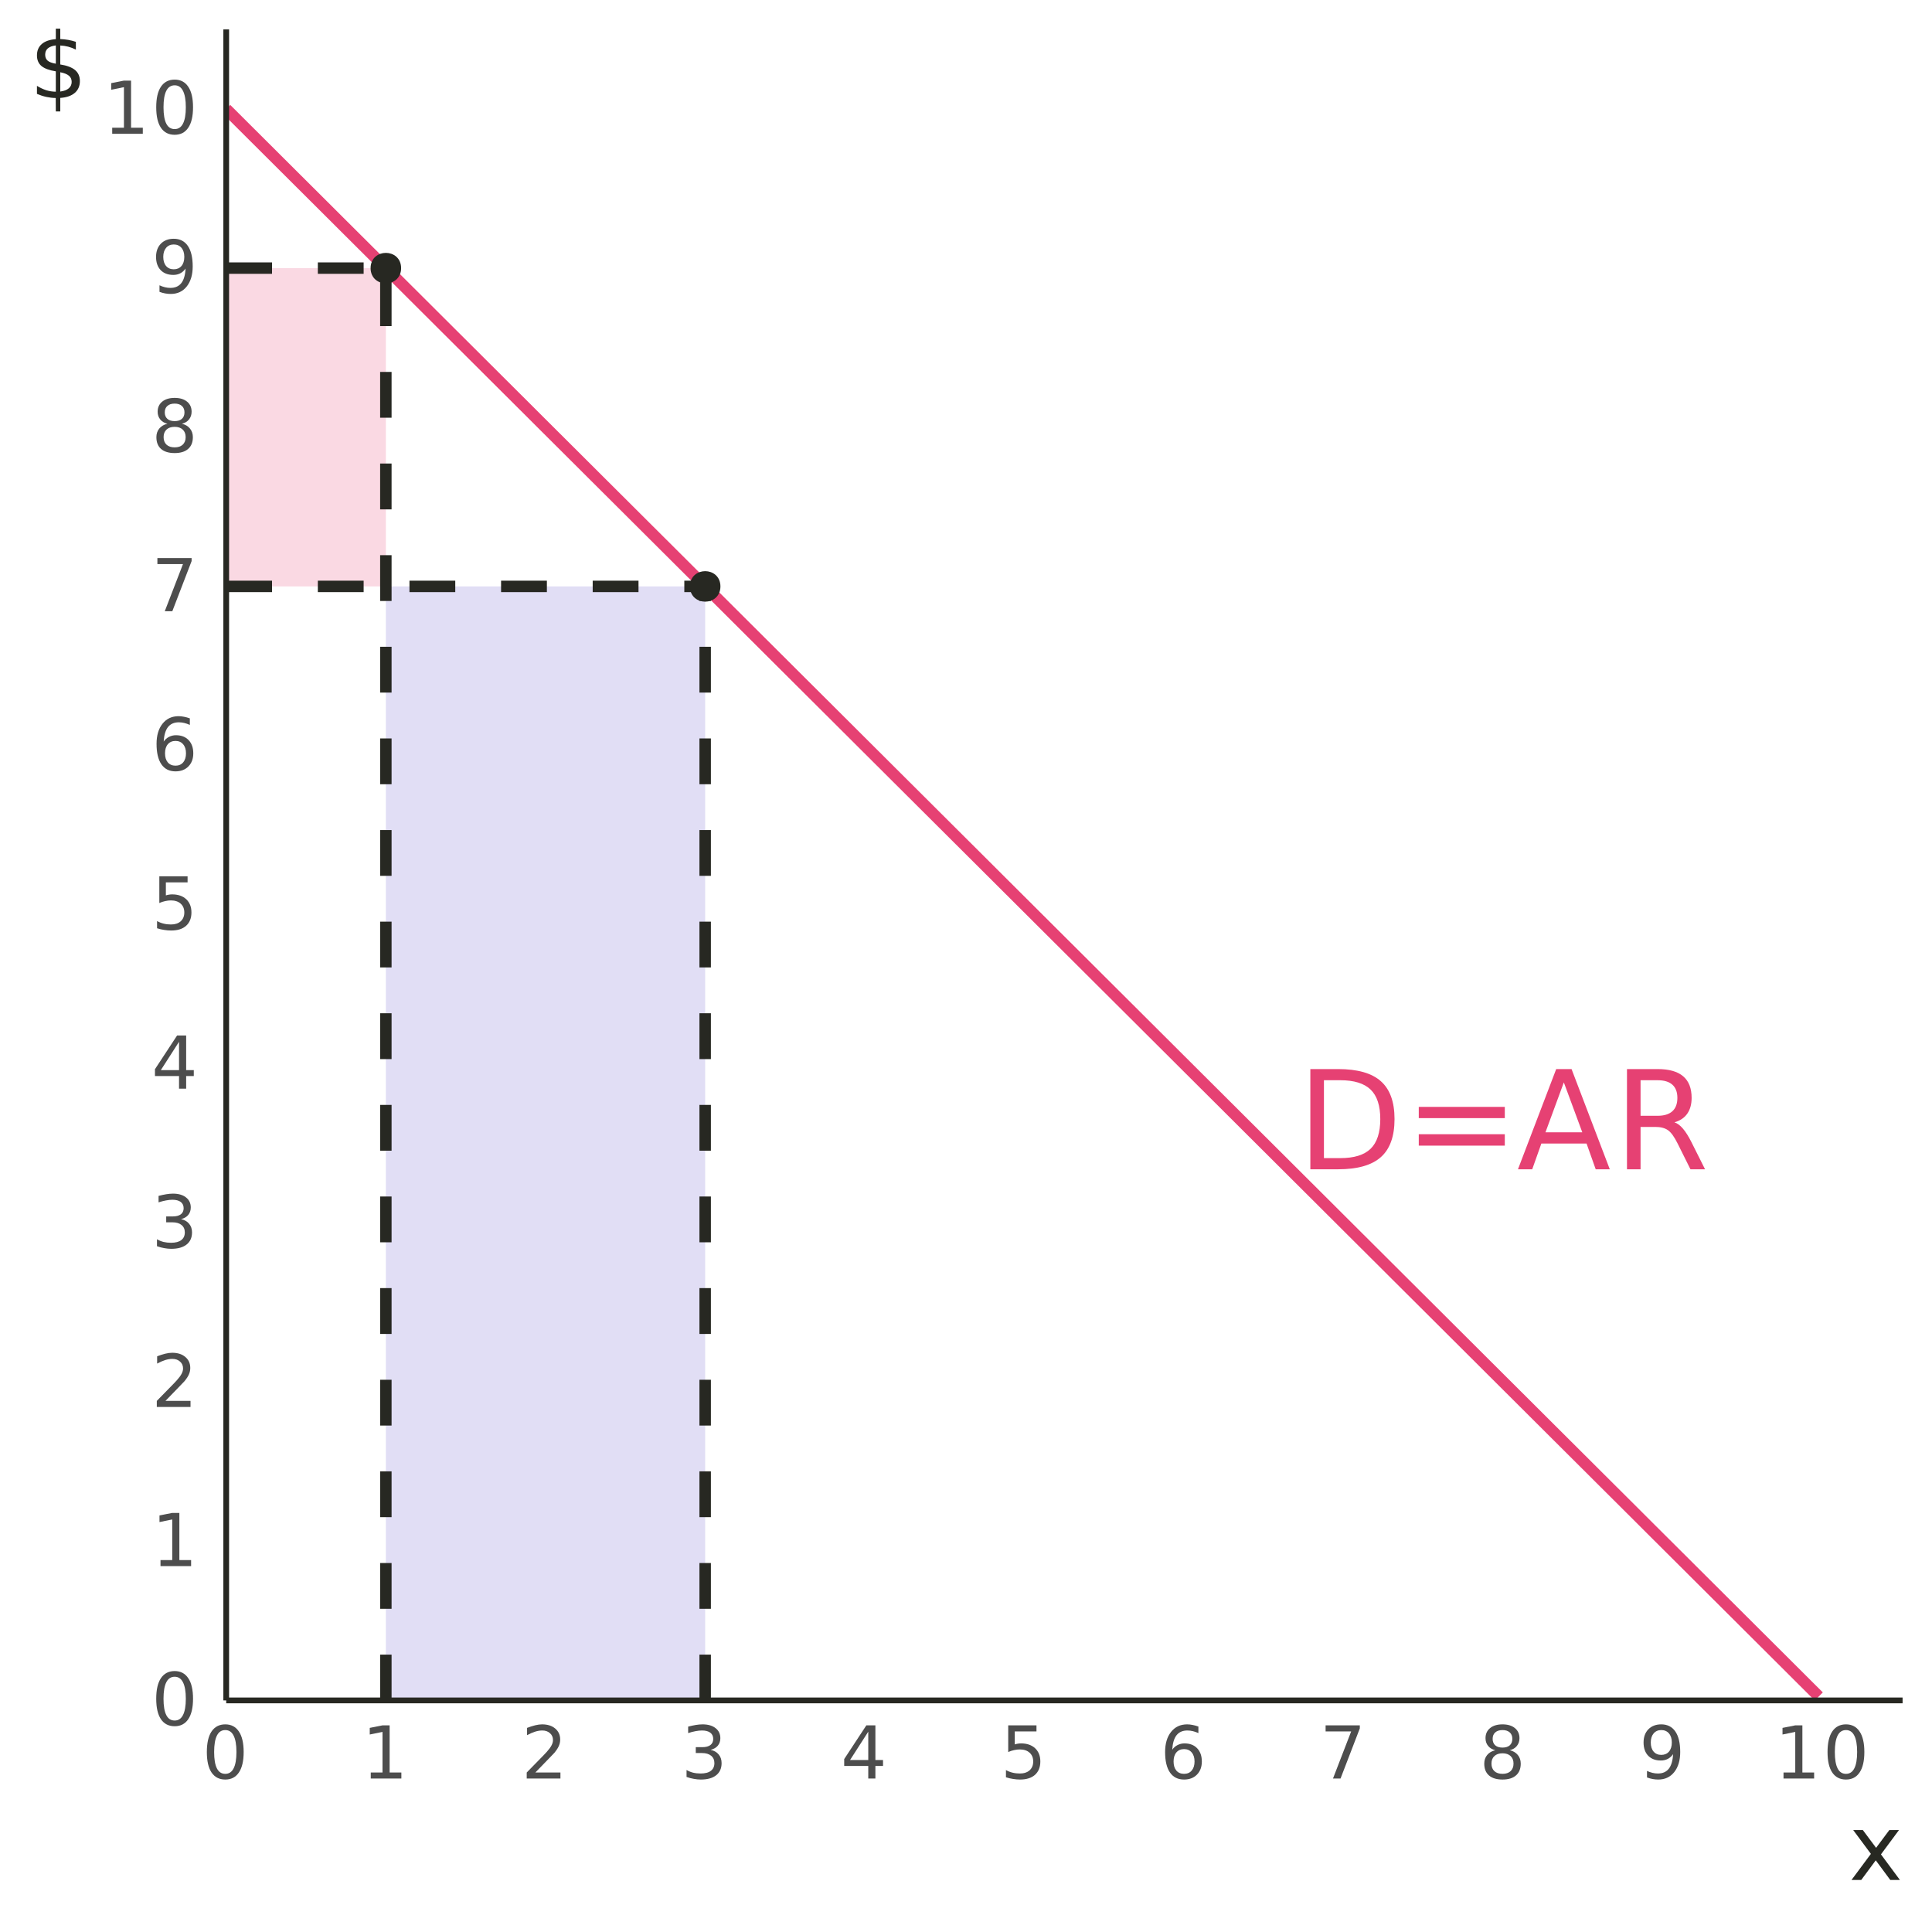
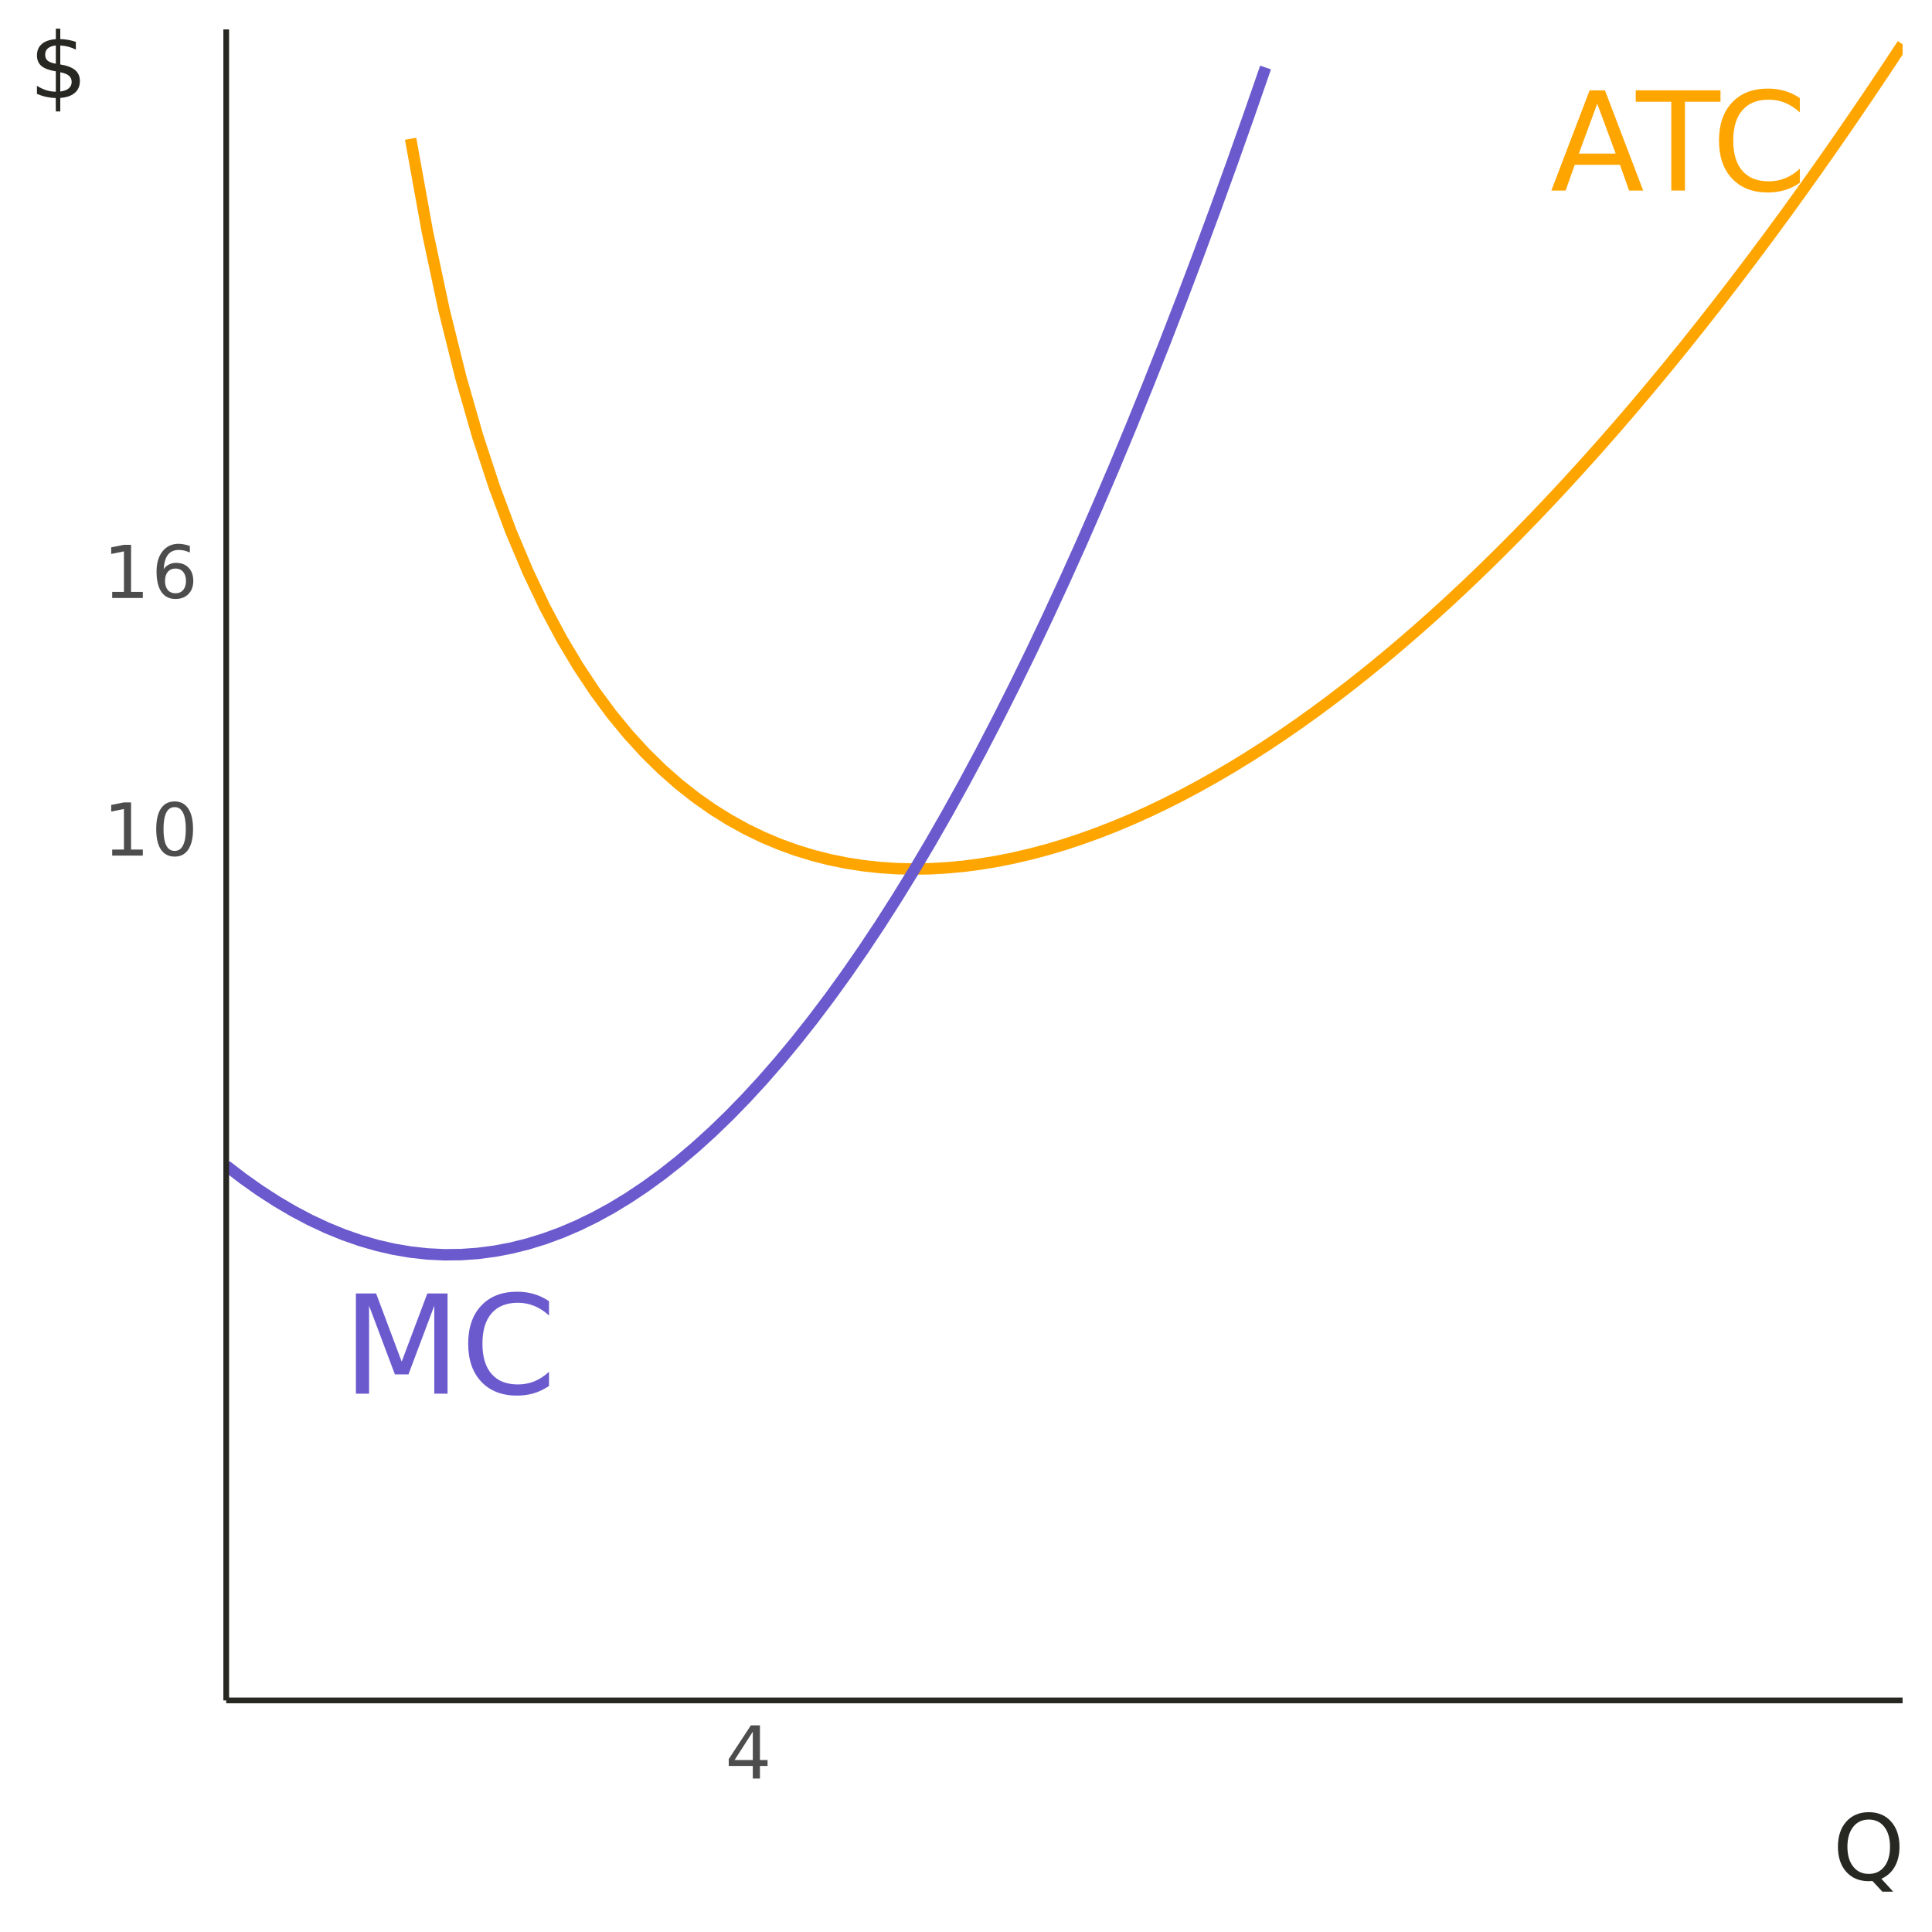
<svg xmlns="http://www.w3.org/2000/svg" xmlns:xlink="http://www.w3.org/1999/xlink" width="360" height="360" viewBox="0 0 360 360">
  <defs>
    <g>
      <g id="glyph-0-0">
        <path d="M 1.281 4.531 L 1.281 -18.062 L 14.078 -18.062 L 14.078 4.531 Z M 2.719 3.094 L 12.656 3.094 L 12.656 -16.625 L 2.719 -16.625 Z M 2.719 3.094 " />
      </g>
      <g id="glyph-0-1">
-         <path d="M 5.047 -16.594 L 5.047 -2.078 L 8.094 -2.078 C 10.664 -2.078 12.551 -2.66 13.75 -3.828 C 14.945 -4.992 15.547 -6.836 15.547 -9.359 C 15.547 -11.859 14.945 -13.688 13.75 -14.844 C 12.551 -16.008 10.664 -16.594 8.094 -16.594 Z M 2.516 -18.672 L 7.703 -18.672 C 11.316 -18.672 13.969 -17.914 15.656 -16.406 C 17.352 -14.906 18.203 -12.555 18.203 -9.359 C 18.203 -6.141 17.352 -3.773 15.656 -2.266 C 13.957 -0.754 11.305 0 7.703 0 L 2.516 0 Z M 2.516 -18.672 " />
+         <path d="M 8.75 -16.188 L 5.328 -6.891 L 12.188 -6.891 Z M 7.328 -18.672 L 10.188 -18.672 L 17.312 0 L 14.688 0 L 12.984 -4.797 L 4.562 -4.797 L 2.859 0 L 0.203 0 Z M 7.328 -18.672 " />
      </g>
      <g id="glyph-0-2">
-         <path d="M 2.719 -11.625 L 18.75 -11.625 L 18.75 -9.531 L 2.719 -9.531 Z M 2.719 -6.531 L 18.75 -6.531 L 18.75 -4.406 L 2.719 -4.406 Z M 2.719 -6.531 " />
+         <path d="M -0.078 -18.672 L 15.719 -18.672 L 15.719 -16.547 L 9.094 -16.547 L 9.094 0 L 6.547 0 L 6.547 -16.547 L -0.078 -16.547 Z M -0.078 -18.672 " />
      </g>
      <g id="glyph-0-3">
-         <path d="M 8.75 -16.188 L 5.328 -6.891 L 12.188 -6.891 Z M 7.328 -18.672 L 10.188 -18.672 L 17.312 0 L 14.688 0 L 12.984 -4.797 L 4.562 -4.797 L 2.859 0 L 0.203 0 Z M 7.328 -18.672 " />
+         <path d="M 16.5 -17.234 L 16.5 -14.562 C 15.645 -15.352 14.734 -15.945 13.766 -16.344 C 12.805 -16.738 11.785 -16.938 10.703 -16.938 C 8.566 -16.938 6.93 -16.281 5.797 -14.969 C 4.66 -13.664 4.094 -11.781 4.094 -9.312 C 4.094 -6.852 4.66 -4.973 5.797 -3.672 C 6.93 -2.367 8.566 -1.719 10.703 -1.719 C 11.785 -1.719 12.805 -1.91 13.766 -2.297 C 14.734 -2.691 15.645 -3.285 16.5 -4.078 L 16.5 -1.438 C 15.613 -0.832 14.676 -0.379 13.688 -0.078 C 12.695 0.211 11.648 0.359 10.547 0.359 C 7.723 0.359 5.5 -0.504 3.875 -2.234 C 2.25 -3.961 1.438 -6.32 1.438 -9.312 C 1.438 -12.312 2.25 -14.676 3.875 -16.406 C 5.5 -18.133 7.723 -19 10.547 -19 C 11.672 -19 12.723 -18.852 13.703 -18.562 C 14.691 -18.27 15.625 -17.828 16.5 -17.234 Z M 16.5 -17.234 " />
      </g>
      <g id="glyph-0-4">
-         <path d="M 11.359 -8.75 C 11.898 -8.57 12.426 -8.18 12.938 -7.578 C 13.457 -6.973 13.977 -6.148 14.5 -5.109 L 17.062 0 L 14.344 0 L 11.953 -4.797 C 11.336 -6.047 10.738 -6.875 10.156 -7.281 C 9.582 -7.688 8.797 -7.891 7.797 -7.891 L 5.047 -7.891 L 5.047 0 L 2.516 0 L 2.516 -18.672 L 8.219 -18.672 C 10.352 -18.672 11.941 -18.223 12.984 -17.328 C 14.035 -16.441 14.562 -15.098 14.562 -13.297 C 14.562 -12.117 14.289 -11.141 13.75 -10.359 C 13.207 -9.586 12.41 -9.051 11.359 -8.75 Z M 5.047 -16.594 L 5.047 -9.969 L 8.219 -9.969 C 9.438 -9.969 10.352 -10.25 10.969 -10.812 C 11.594 -11.375 11.906 -12.203 11.906 -13.297 C 11.906 -14.391 11.594 -15.211 10.969 -15.766 C 10.352 -16.316 9.438 -16.594 8.219 -16.594 Z M 5.047 -16.594 " />
+         <path d="M 2.516 -18.672 L 6.281 -18.672 L 11.047 -5.969 L 15.828 -18.672 L 19.594 -18.672 L 19.594 0 L 17.125 0 L 17.125 -16.391 L 12.312 -3.594 L 9.781 -3.594 L 4.969 -16.391 L 4.969 0 L 2.516 0 Z M 2.516 -18.672 " />
      </g>
      <g id="glyph-1-0">
        <path d="M 0.672 2.406 L 0.672 -9.578 L 7.469 -9.578 L 7.469 2.406 Z M 1.438 1.641 L 6.719 1.641 L 6.719 -8.828 L 1.438 -8.828 Z M 1.438 1.641 " />
      </g>
      <g id="glyph-1-1">
+         <path d="M 1.688 -1.125 L 3.875 -1.125 L 3.875 -8.688 L 1.5 -8.203 L 1.5 -9.438 L 3.859 -9.906 L 5.203 -9.906 L 5.203 -1.125 L 7.391 -1.125 L 7.391 0 L 1.688 0 Z M 1.688 -1.125 " />
+       </g>
+       <g id="glyph-1-2">
        <path d="M 4.328 -9.031 C 3.629 -9.031 3.109 -8.688 2.766 -8 C 2.422 -7.32 2.25 -6.301 2.25 -4.938 C 2.25 -3.582 2.422 -2.566 2.766 -1.891 C 3.109 -1.211 3.629 -0.875 4.328 -0.875 C 5.016 -0.875 5.531 -1.211 5.875 -1.891 C 6.227 -2.566 6.406 -3.582 6.406 -4.938 C 6.406 -6.301 6.227 -7.32 5.875 -8 C 5.531 -8.688 5.016 -9.031 4.328 -9.031 Z M 4.328 -10.094 C 5.43 -10.094 6.273 -9.648 6.859 -8.766 C 7.453 -7.891 7.75 -6.613 7.75 -4.938 C 7.75 -3.27 7.453 -2 6.859 -1.125 C 6.273 -0.25 5.43 0.188 4.328 0.188 C 3.211 0.188 2.359 -0.25 1.766 -1.125 C 1.18 -2 0.891 -3.27 0.891 -4.938 C 0.891 -6.613 1.18 -7.891 1.766 -8.766 C 2.359 -9.648 3.211 -10.094 4.328 -10.094 Z M 4.328 -10.094 " />
      </g>
-       <g id="glyph-1-2">
-         <path d="M 1.688 -1.125 L 3.875 -1.125 L 3.875 -8.688 L 1.5 -8.203 L 1.5 -9.438 L 3.859 -9.906 L 5.203 -9.906 L 5.203 -1.125 L 7.391 -1.125 L 7.391 0 L 1.688 0 Z M 1.688 -1.125 " />
-       </g>
      <g id="glyph-1-3">
-         <path d="M 2.609 -1.125 L 7.281 -1.125 L 7.281 0 L 1 0 L 1 -1.125 C 1.508 -1.656 2.203 -2.363 3.078 -3.25 C 3.953 -4.133 4.504 -4.707 4.734 -4.969 C 5.16 -5.445 5.457 -5.852 5.625 -6.188 C 5.801 -6.52 5.891 -6.848 5.891 -7.172 C 5.891 -7.703 5.703 -8.129 5.328 -8.453 C 4.961 -8.785 4.484 -8.953 3.891 -8.953 C 3.473 -8.953 3.031 -8.879 2.562 -8.734 C 2.094 -8.586 1.594 -8.367 1.062 -8.078 L 1.062 -9.438 C 1.602 -9.645 2.109 -9.805 2.578 -9.922 C 3.047 -10.035 3.473 -10.094 3.859 -10.094 C 4.891 -10.094 5.707 -9.832 6.312 -9.312 C 6.926 -8.801 7.234 -8.117 7.234 -7.266 C 7.234 -6.859 7.156 -6.473 7 -6.109 C 6.852 -5.742 6.578 -5.312 6.172 -4.812 C 6.055 -4.688 5.703 -4.316 5.109 -3.703 C 4.523 -3.086 3.691 -2.227 2.609 -1.125 Z M 2.609 -1.125 " />
+         <path d="M 4.484 -5.484 C 3.879 -5.484 3.398 -5.273 3.047 -4.859 C 2.703 -4.453 2.531 -3.891 2.531 -3.172 C 2.531 -2.461 2.703 -1.898 3.047 -1.484 C 3.398 -1.078 3.879 -0.875 4.484 -0.875 C 5.086 -0.875 5.562 -1.078 5.906 -1.484 C 6.258 -1.898 6.438 -2.461 6.438 -3.172 C 6.438 -3.891 6.258 -4.453 5.906 -4.859 C 5.562 -5.273 5.086 -5.484 4.484 -5.484 Z M 7.156 -9.688 L 7.156 -8.469 C 6.812 -8.625 6.469 -8.742 6.125 -8.828 C 5.781 -8.91 5.441 -8.953 5.109 -8.953 C 4.223 -8.953 3.547 -8.656 3.078 -8.062 C 2.617 -7.469 2.352 -6.566 2.281 -5.359 C 2.539 -5.742 2.867 -6.035 3.266 -6.234 C 3.66 -6.441 4.094 -6.547 4.562 -6.547 C 5.562 -6.547 6.348 -6.242 6.922 -5.641 C 7.504 -5.035 7.797 -4.211 7.797 -3.172 C 7.797 -2.16 7.492 -1.348 6.891 -0.734 C 6.285 -0.117 5.484 0.188 4.484 0.188 C 3.336 0.188 2.461 -0.25 1.859 -1.125 C 1.254 -2 0.953 -3.27 0.953 -4.938 C 0.953 -6.508 1.32 -7.758 2.062 -8.688 C 2.801 -9.625 3.801 -10.094 5.062 -10.094 C 5.395 -10.094 5.734 -10.055 6.078 -9.984 C 6.422 -9.922 6.781 -9.82 7.156 -9.688 Z M 7.156 -9.688 " />
      </g>
      <g id="glyph-1-4">
-         <path d="M 5.516 -5.344 C 6.16 -5.207 6.66 -4.922 7.016 -4.484 C 7.379 -4.055 7.562 -3.52 7.562 -2.875 C 7.562 -1.895 7.223 -1.141 6.547 -0.609 C 5.879 -0.078 4.926 0.188 3.688 0.188 C 3.27 0.188 2.836 0.145 2.391 0.062 C 1.953 -0.008 1.5 -0.129 1.031 -0.297 L 1.031 -1.594 C 1.406 -1.375 1.812 -1.207 2.25 -1.094 C 2.695 -0.988 3.16 -0.938 3.641 -0.938 C 4.484 -0.938 5.125 -1.102 5.562 -1.438 C 6 -1.77 6.219 -2.25 6.219 -2.875 C 6.219 -3.457 6.016 -3.914 5.609 -4.25 C 5.203 -4.582 4.633 -4.75 3.906 -4.75 L 2.75 -4.75 L 2.75 -5.844 L 3.953 -5.844 C 4.609 -5.844 5.113 -5.973 5.469 -6.234 C 5.82 -6.504 6 -6.883 6 -7.375 C 6 -7.883 5.816 -8.273 5.453 -8.547 C 5.086 -8.816 4.57 -8.953 3.906 -8.953 C 3.539 -8.953 3.145 -8.91 2.719 -8.828 C 2.301 -8.754 1.836 -8.633 1.328 -8.469 L 1.328 -9.672 C 1.836 -9.805 2.316 -9.91 2.766 -9.984 C 3.211 -10.055 3.629 -10.094 4.016 -10.094 C 5.035 -10.094 5.844 -9.859 6.438 -9.391 C 7.031 -8.93 7.328 -8.305 7.328 -7.516 C 7.328 -6.973 7.172 -6.508 6.859 -6.125 C 6.547 -5.75 6.098 -5.488 5.516 -5.344 Z M 5.516 -5.344 " />
-       </g>
-       <g id="glyph-1-5">
        <path d="M 5.141 -8.734 L 1.75 -3.453 L 5.141 -3.453 Z M 4.781 -9.906 L 6.469 -9.906 L 6.469 -3.453 L 7.891 -3.453 L 7.891 -2.344 L 6.469 -2.344 L 6.469 0 L 5.141 0 L 5.141 -2.344 L 0.656 -2.344 L 0.656 -3.625 Z M 4.781 -9.906 " />
-       </g>
-       <g id="glyph-1-6">
-         <path d="M 1.469 -9.906 L 6.734 -9.906 L 6.734 -8.781 L 2.688 -8.781 L 2.688 -6.359 C 2.883 -6.422 3.082 -6.469 3.281 -6.5 C 3.477 -6.531 3.672 -6.547 3.859 -6.547 C 4.961 -6.547 5.836 -6.242 6.484 -5.641 C 7.129 -5.035 7.453 -4.211 7.453 -3.172 C 7.453 -2.109 7.117 -1.281 6.453 -0.688 C 5.797 -0.102 4.863 0.188 3.656 0.188 C 3.238 0.188 2.812 0.148 2.375 0.078 C 1.945 0.016 1.504 -0.086 1.047 -0.234 L 1.047 -1.578 C 1.441 -1.359 1.852 -1.195 2.281 -1.094 C 2.707 -0.988 3.156 -0.938 3.625 -0.938 C 4.395 -0.938 5.004 -1.133 5.453 -1.531 C 5.898 -1.938 6.125 -2.484 6.125 -3.172 C 6.125 -3.867 5.898 -4.414 5.453 -4.812 C 5.004 -5.219 4.395 -5.422 3.625 -5.422 C 3.27 -5.422 2.914 -5.379 2.562 -5.297 C 2.207 -5.223 1.844 -5.102 1.469 -4.938 Z M 1.469 -9.906 " />
-       </g>
-       <g id="glyph-1-7">
-         <path d="M 4.484 -5.484 C 3.879 -5.484 3.398 -5.273 3.047 -4.859 C 2.703 -4.453 2.531 -3.891 2.531 -3.172 C 2.531 -2.461 2.703 -1.898 3.047 -1.484 C 3.398 -1.078 3.879 -0.875 4.484 -0.875 C 5.086 -0.875 5.562 -1.078 5.906 -1.484 C 6.258 -1.898 6.438 -2.461 6.438 -3.172 C 6.438 -3.891 6.258 -4.453 5.906 -4.859 C 5.562 -5.273 5.086 -5.484 4.484 -5.484 Z M 7.156 -9.688 L 7.156 -8.469 C 6.812 -8.625 6.469 -8.742 6.125 -8.828 C 5.781 -8.91 5.441 -8.953 5.109 -8.953 C 4.223 -8.953 3.547 -8.656 3.078 -8.062 C 2.617 -7.469 2.352 -6.566 2.281 -5.359 C 2.539 -5.742 2.867 -6.035 3.266 -6.234 C 3.66 -6.441 4.094 -6.547 4.562 -6.547 C 5.562 -6.547 6.348 -6.242 6.922 -5.641 C 7.504 -5.035 7.797 -4.211 7.797 -3.172 C 7.797 -2.16 7.492 -1.348 6.891 -0.734 C 6.285 -0.117 5.484 0.188 4.484 0.188 C 3.336 0.188 2.461 -0.25 1.859 -1.125 C 1.254 -2 0.953 -3.27 0.953 -4.938 C 0.953 -6.508 1.32 -7.758 2.062 -8.688 C 2.801 -9.625 3.801 -10.094 5.062 -10.094 C 5.395 -10.094 5.734 -10.055 6.078 -9.984 C 6.422 -9.922 6.781 -9.82 7.156 -9.688 Z M 7.156 -9.688 " />
-       </g>
-       <g id="glyph-1-8">
-         <path d="M 1.109 -9.906 L 7.484 -9.906 L 7.484 -9.344 L 3.891 0 L 2.484 0 L 5.875 -8.781 L 1.109 -8.781 Z M 1.109 -9.906 " />
-       </g>
-       <g id="glyph-1-9">
-         <path d="M 4.328 -4.703 C 3.68 -4.703 3.176 -4.531 2.812 -4.188 C 2.445 -3.852 2.266 -3.383 2.266 -2.781 C 2.266 -2.188 2.445 -1.719 2.812 -1.375 C 3.176 -1.039 3.68 -0.875 4.328 -0.875 C 4.961 -0.875 5.461 -1.039 5.828 -1.375 C 6.191 -1.719 6.375 -2.188 6.375 -2.781 C 6.375 -3.383 6.191 -3.852 5.828 -4.188 C 5.461 -4.531 4.961 -4.703 4.328 -4.703 Z M 2.984 -5.281 C 2.41 -5.414 1.961 -5.68 1.641 -6.078 C 1.316 -6.473 1.156 -6.953 1.156 -7.516 C 1.156 -8.305 1.438 -8.93 2 -9.391 C 2.562 -9.859 3.336 -10.094 4.328 -10.094 C 5.305 -10.094 6.078 -9.859 6.641 -9.391 C 7.203 -8.93 7.484 -8.305 7.484 -7.516 C 7.484 -6.953 7.32 -6.473 7 -6.078 C 6.688 -5.68 6.242 -5.414 5.672 -5.281 C 6.316 -5.125 6.816 -4.828 7.172 -4.391 C 7.535 -3.953 7.719 -3.414 7.719 -2.781 C 7.719 -1.82 7.422 -1.086 6.828 -0.578 C 6.242 -0.066 5.41 0.188 4.328 0.188 C 3.234 0.188 2.391 -0.066 1.797 -0.578 C 1.211 -1.086 0.922 -1.82 0.922 -2.781 C 0.922 -3.414 1.102 -3.953 1.469 -4.391 C 1.832 -4.828 2.336 -5.125 2.984 -5.281 Z M 2.484 -7.391 C 2.484 -6.879 2.645 -6.477 2.969 -6.188 C 3.289 -5.906 3.742 -5.766 4.328 -5.766 C 4.898 -5.766 5.348 -5.906 5.672 -6.188 C 5.992 -6.477 6.156 -6.879 6.156 -7.391 C 6.156 -7.91 5.992 -8.312 5.672 -8.594 C 5.348 -8.883 4.898 -9.031 4.328 -9.031 C 3.742 -9.031 3.289 -8.883 2.969 -8.594 C 2.645 -8.312 2.484 -7.91 2.484 -7.391 Z M 2.484 -7.391 " />
-       </g>
-       <g id="glyph-1-10">
-         <path d="M 1.5 -0.203 L 1.5 -1.422 C 1.832 -1.266 2.172 -1.145 2.516 -1.062 C 2.859 -0.977 3.195 -0.938 3.531 -0.938 C 4.414 -0.938 5.094 -1.234 5.562 -1.828 C 6.031 -2.422 6.297 -3.328 6.359 -4.547 C 6.098 -4.16 5.77 -3.863 5.375 -3.656 C 4.988 -3.457 4.555 -3.359 4.078 -3.359 C 3.086 -3.359 2.301 -3.656 1.719 -4.25 C 1.145 -4.852 0.859 -5.676 0.859 -6.719 C 0.859 -7.738 1.156 -8.555 1.75 -9.172 C 2.352 -9.785 3.156 -10.094 4.156 -10.094 C 5.301 -10.094 6.176 -9.648 6.781 -8.766 C 7.383 -7.891 7.688 -6.613 7.688 -4.938 C 7.688 -3.383 7.316 -2.141 6.578 -1.203 C 5.836 -0.273 4.844 0.188 3.594 0.188 C 3.258 0.188 2.914 0.156 2.562 0.094 C 2.219 0.031 1.863 -0.066 1.5 -0.203 Z M 4.156 -4.406 C 4.758 -4.406 5.238 -4.609 5.594 -5.016 C 5.945 -5.43 6.125 -6 6.125 -6.719 C 6.125 -7.426 5.945 -7.988 5.594 -8.406 C 5.238 -8.82 4.758 -9.031 4.156 -9.031 C 3.562 -9.031 3.086 -8.82 2.734 -8.406 C 2.379 -7.988 2.203 -7.426 2.203 -6.719 C 2.203 -6 2.379 -5.43 2.734 -5.016 C 3.086 -4.609 3.562 -4.406 4.156 -4.406 Z M 4.156 -4.406 " />
      </g>
      <g id="glyph-2-0">
        <path d="M 0.844 3 L 0.844 -11.984 L 9.344 -11.984 L 9.344 3 Z M 1.797 2.062 L 8.406 2.062 L 8.406 -11.031 L 1.797 -11.031 Z M 1.797 2.062 " />
      </g>
      <g id="glyph-2-1">
-         <path d="M 9.328 -9.297 L 5.969 -4.766 L 9.5 0 L 7.703 0 L 5 -3.656 L 2.297 0 L 0.484 0 L 4.094 -4.859 L 0.797 -9.297 L 2.594 -9.297 L 5.062 -5.984 L 7.531 -9.297 Z M 9.328 -9.297 " />
+         <path d="M 6.703 -11.25 C 5.484 -11.25 4.516 -10.797 3.797 -9.891 C 3.078 -8.984 2.719 -7.75 2.719 -6.188 C 2.719 -4.625 3.078 -3.391 3.797 -2.484 C 4.516 -1.578 5.484 -1.125 6.703 -1.125 C 7.922 -1.125 8.883 -1.578 9.594 -2.484 C 10.301 -3.391 10.656 -4.625 10.656 -6.188 C 10.656 -7.75 10.301 -8.984 9.594 -9.891 C 8.883 -10.797 7.922 -11.25 6.703 -11.25 Z M 9.047 -0.219 L 11.25 2.188 L 9.234 2.188 L 7.391 0.203 C 7.211 0.211 7.07 0.219 6.969 0.219 C 6.875 0.227 6.785 0.234 6.703 0.234 C 4.953 0.234 3.555 -0.344 2.516 -1.5 C 1.473 -2.664 0.953 -4.227 0.953 -6.188 C 0.953 -8.145 1.473 -9.707 2.516 -10.875 C 3.555 -12.039 4.953 -12.625 6.703 -12.625 C 8.441 -12.625 9.828 -12.039 10.859 -10.875 C 11.898 -9.707 12.422 -8.145 12.422 -6.188 C 12.422 -4.75 12.129 -3.516 11.547 -2.484 C 10.973 -1.461 10.141 -0.707 9.047 -0.219 Z M 9.047 -0.219 " />
      </g>
      <g id="glyph-2-2">
        <path d="M 5.75 2.5 L 4.922 2.5 L 4.906 0 C 4.32 -0.008 3.738 -0.078 3.156 -0.203 C 2.582 -0.328 2 -0.516 1.406 -0.766 L 1.406 -2.266 C 1.977 -1.91 2.551 -1.641 3.125 -1.453 C 3.707 -1.273 4.305 -1.18 4.922 -1.172 L 4.922 -4.969 C 3.691 -5.164 2.797 -5.5 2.234 -5.969 C 1.68 -6.445 1.406 -7.102 1.406 -7.938 C 1.406 -8.832 1.707 -9.539 2.312 -10.062 C 2.914 -10.582 3.785 -10.883 4.922 -10.969 L 4.922 -12.922 L 5.75 -12.922 L 5.75 -10.984 C 6.258 -10.961 6.754 -10.91 7.234 -10.828 C 7.711 -10.742 8.188 -10.625 8.656 -10.469 L 8.656 -9.016 C 8.188 -9.254 7.711 -9.438 7.234 -9.562 C 6.754 -9.688 6.258 -9.758 5.75 -9.781 L 5.75 -6.25 C 7 -6.051 7.922 -5.703 8.516 -5.203 C 9.109 -4.703 9.406 -4.02 9.406 -3.156 C 9.406 -2.227 9.086 -1.492 8.453 -0.953 C 7.828 -0.41 6.926 -0.098 5.75 -0.016 Z M 4.922 -6.391 L 4.922 -9.797 C 4.273 -9.723 3.781 -9.539 3.438 -9.25 C 3.102 -8.957 2.938 -8.566 2.938 -8.078 C 2.938 -7.598 3.094 -7.223 3.406 -6.953 C 3.719 -6.691 4.223 -6.504 4.922 -6.391 Z M 5.75 -4.797 L 5.75 -1.203 C 6.445 -1.297 6.973 -1.492 7.328 -1.797 C 7.691 -2.109 7.875 -2.508 7.875 -3 C 7.875 -3.488 7.703 -3.875 7.359 -4.156 C 7.016 -4.445 6.477 -4.66 5.75 -4.797 Z M 5.75 -4.797 " />
      </g>
    </g>
    <clipPath id="clip-0">
-       <path clip-rule="nonzero" d="M 42.152 49 L 72 49 L 72 110 L 42.152 110 Z M 42.152 49 " />
+       <path clip-rule="nonzero" d="M 75 7 L 354.523 7 L 354.523 163 L 75 163 Z M 75 7 " />
    </clipPath>
    <clipPath id="clip-1">
-       <path clip-rule="nonzero" d="M 71 109 L 132 109 L 132 316.852 L 71 316.852 Z M 71 109 " />
-     </clipPath>
-     <clipPath id="clip-2">
-       <path clip-rule="nonzero" d="M 42.152 19 L 340 19 L 340 316.852 L 42.152 316.852 Z M 42.152 19 " />
-     </clipPath>
-     <clipPath id="clip-3">
-       <path clip-rule="nonzero" d="M 42.152 108 L 133 108 L 133 111 L 42.152 111 Z M 42.152 108 " />
-     </clipPath>
-     <clipPath id="clip-4">
-       <path clip-rule="nonzero" d="M 42.152 48 L 73 48 L 73 52 L 42.152 52 Z M 42.152 48 " />
-     </clipPath>
-     <clipPath id="clip-5">
-       <path clip-rule="nonzero" d="M 130 108 L 133 108 L 133 316.852 L 130 316.852 Z M 130 108 " />
-     </clipPath>
-     <clipPath id="clip-6">
-       <path clip-rule="nonzero" d="M 70 48 L 73 48 L 73 316.852 L 70 316.852 Z M 70 48 " />
+       <path clip-rule="nonzero" d="M 42.152 11 L 237 11 L 237 235 L 42.152 235 Z M 42.152 11 " />
    </clipPath>
  </defs>
  <rect x="-36" y="-36" width="432" height="432" fill="rgb(100%, 100%, 100%)" fill-opacity="1" />
  <g clip-path="url(#clip-0)">
-     <path fill-rule="nonzero" fill="rgb(90.196%, 25.49%, 45.098%)" fill-opacity="0.2" d="M 42.152 109.27 L 71.902 109.27 L 71.902 49.961 L 42.152 49.961 Z M 42.152 109.27 " />
+     <path fill="none" stroke-width="2.134" stroke-linecap="butt" stroke-linejoin="round" stroke="rgb(100%, 64.706%, 0%)" stroke-opacity="1" stroke-miterlimit="10" d="M 76.512 25.855 L 79.637 43.156 L 82.758 57.816 L 85.883 70.391 L 89.008 81.273 L 92.129 90.781 L 95.254 99.141 L 98.379 106.531 L 101.5 113.098 L 104.625 118.957 L 107.75 124.195 L 110.871 128.895 L 113.996 133.117 L 117.121 136.91 L 120.242 140.32 L 123.367 143.383 L 126.492 146.133 L 129.613 148.594 L 132.738 150.793 L 135.863 152.746 L 138.984 154.473 L 142.109 155.988 L 145.234 157.309 L 148.355 158.441 L 151.48 159.398 L 154.605 160.191 L 157.727 160.824 L 160.852 161.309 L 163.977 161.652 L 167.098 161.855 L 170.223 161.93 L 173.348 161.875 L 176.469 161.703 L 179.594 161.41 L 182.719 161 L 185.84 160.484 L 188.965 159.855 L 192.09 159.125 L 195.211 158.293 L 198.336 157.359 L 201.461 156.328 L 204.582 155.199 L 207.707 153.98 L 210.832 152.668 L 213.953 151.266 L 217.078 149.773 L 220.203 148.195 L 223.324 146.527 L 226.449 144.777 L 229.574 142.945 L 232.695 141.027 L 235.82 139.027 L 238.945 136.949 L 242.066 134.789 L 245.191 132.551 L 248.316 130.23 L 251.438 127.836 L 254.562 125.363 L 257.688 122.816 L 260.809 120.191 L 263.934 117.492 L 267.059 114.719 L 270.18 111.871 L 273.305 108.949 L 276.43 105.953 L 279.551 102.887 L 282.676 99.746 L 285.801 96.535 L 288.922 93.25 L 292.047 89.895 L 295.172 86.469 L 298.293 82.973 L 301.418 79.406 L 304.543 75.77 L 307.664 72.062 L 310.789 68.285 L 313.914 64.441 L 317.035 60.527 L 320.16 56.543 L 323.285 52.492 L 326.406 48.371 L 329.531 44.184 L 332.656 39.93 L 335.777 35.605 L 338.902 31.215 L 342.027 26.754 L 345.148 22.227 L 348.273 17.633 L 351.398 12.973 L 354.52 8.246 " />
+   </g>
+   <g fill="rgb(100%, 64.706%, 0%)" fill-opacity="1">
+     <use xlink:href="#glyph-0-1" x="288.871" y="35.507" />
+     <use xlink:href="#glyph-0-2" x="304.871" y="35.507" />
+     <use xlink:href="#glyph-0-3" x="318.871" y="35.507" />
  </g>
  <g clip-path="url(#clip-1)">
-     <path fill-rule="nonzero" fill="rgb(41.569%, 35.294%, 80.392%)" fill-opacity="0.2" d="M 131.398 316.848 L 71.898 316.848 L 71.898 109.27 L 131.398 109.27 Z M 131.398 316.848 " />
+     <path fill="none" stroke-width="2.134" stroke-linecap="butt" stroke-linejoin="round" stroke="rgb(41.569%, 35.294%, 80.392%)" stroke-opacity="1" stroke-miterlimit="10" d="M 42.152 217.211 L 45.273 219.609 L 48.398 221.82 L 51.523 223.844 L 54.645 225.68 L 57.77 227.332 L 60.895 228.793 L 64.016 230.07 L 67.141 231.16 L 70.266 232.062 L 73.387 232.781 L 76.512 233.309 L 79.637 233.652 L 82.758 233.809 L 85.883 233.777 L 89.008 233.559 L 92.129 233.152 L 95.254 232.562 L 98.379 231.781 L 101.5 230.816 L 104.625 229.664 L 107.75 228.328 L 110.871 226.801 L 113.996 225.09 L 117.121 223.188 L 120.242 221.102 L 123.367 218.832 L 126.492 216.371 L 129.613 213.723 L 132.738 210.891 L 135.863 207.871 L 138.984 204.664 L 142.109 201.27 L 145.234 197.688 L 148.355 193.922 L 151.48 189.965 L 154.605 185.824 L 157.727 181.496 L 160.852 176.98 L 163.977 172.281 L 167.098 167.391 L 170.223 162.316 L 173.348 157.055 L 176.469 151.605 L 179.594 145.969 L 182.719 140.148 L 185.84 134.137 L 188.965 127.941 L 192.09 121.559 L 195.211 114.988 L 198.336 108.23 L 201.461 101.289 L 204.582 94.156 L 207.707 86.84 L 210.832 79.336 L 213.953 71.645 L 217.078 63.77 L 220.203 55.703 L 223.324 47.453 L 226.449 39.016 L 229.574 30.391 L 232.695 21.578 L 235.82 12.578 " />
  </g>
-   <g clip-path="url(#clip-2)">
-     <path fill="none" stroke-width="2.134" stroke-linecap="butt" stroke-linejoin="round" stroke="rgb(90.196%, 25.49%, 45.098%)" stroke-opacity="1" stroke-miterlimit="10" d="M 42.152 20.305 L 45.273 23.422 L 51.523 29.648 L 54.645 32.762 L 60.895 38.988 L 64.016 42.102 L 70.266 48.328 L 73.387 51.445 L 79.637 57.672 L 82.758 60.785 L 89.008 67.012 L 92.129 70.125 L 98.379 76.352 L 101.5 79.469 L 107.75 85.695 L 110.871 88.809 L 117.121 95.035 L 120.242 98.148 L 126.492 104.375 L 129.613 107.488 L 132.738 110.605 L 135.863 113.719 L 138.984 116.832 L 145.234 123.059 L 148.355 126.172 L 154.605 132.398 L 157.727 135.512 L 160.852 138.629 L 163.977 141.742 L 167.098 144.855 L 173.348 151.082 L 176.469 154.195 L 182.719 160.422 L 185.84 163.535 L 188.965 166.652 L 192.09 169.766 L 195.211 172.879 L 201.461 179.105 L 204.582 182.219 L 210.832 188.445 L 213.953 191.559 L 217.078 194.672 L 220.203 197.789 L 223.324 200.902 L 229.574 207.129 L 232.695 210.242 L 238.945 216.469 L 242.066 219.582 L 245.191 222.695 L 248.316 225.812 L 251.438 228.926 L 257.688 235.152 L 260.809 238.266 L 267.059 244.492 L 270.18 247.605 L 273.305 250.719 L 276.43 253.836 L 279.551 256.949 L 285.801 263.176 L 288.922 266.289 L 295.172 272.516 L 298.293 275.629 L 304.543 281.855 L 307.664 284.973 L 313.914 291.199 L 317.035 294.312 L 323.285 300.539 L 326.406 303.652 L 332.656 309.879 L 335.777 312.996 L 338.902 316.109 " />
-   </g>
-   <path fill-rule="nonzero" fill="rgb(15.294%, 15.686%, 13.333%)" fill-opacity="1" stroke-width="0.709" stroke-linecap="round" stroke-linejoin="round" stroke="rgb(15.294%, 15.686%, 13.333%)" stroke-opacity="1" stroke-miterlimit="10" d="M 133.887 109.27 C 133.887 112.586 128.91 112.586 128.91 109.27 C 128.91 105.953 133.887 105.953 133.887 109.27 " />
-   <path fill-rule="nonzero" fill="rgb(15.294%, 15.686%, 13.333%)" fill-opacity="1" stroke-width="0.709" stroke-linecap="round" stroke-linejoin="round" stroke="rgb(15.294%, 15.686%, 13.333%)" stroke-opacity="1" stroke-miterlimit="10" d="M 74.387 49.961 C 74.387 53.277 69.41 53.277 69.41 49.961 C 69.41 46.645 74.387 46.645 74.387 49.961 " />
-   <g clip-path="url(#clip-3)">
-     <path fill="none" stroke-width="2.134" stroke-linecap="butt" stroke-linejoin="round" stroke="rgb(15.294%, 15.686%, 13.333%)" stroke-opacity="1" stroke-dasharray="8.536 8.536" stroke-miterlimit="10" d="M 42.152 109.27 L 131.398 109.27 " />
-   </g>
-   <g clip-path="url(#clip-4)">
-     <path fill="none" stroke-width="2.134" stroke-linecap="butt" stroke-linejoin="round" stroke="rgb(15.294%, 15.686%, 13.333%)" stroke-opacity="1" stroke-dasharray="8.536 8.536" stroke-miterlimit="10" d="M 42.152 49.961 L 71.898 49.961 " />
-   </g>
-   <g clip-path="url(#clip-5)">
-     <path fill="none" stroke-width="2.134" stroke-linecap="butt" stroke-linejoin="round" stroke="rgb(15.294%, 15.686%, 13.333%)" stroke-opacity="1" stroke-dasharray="8.536 8.536" stroke-miterlimit="10" d="M 131.398 316.848 L 131.398 109.27 " />
-   </g>
-   <g clip-path="url(#clip-6)">
-     <path fill="none" stroke-width="2.134" stroke-linecap="butt" stroke-linejoin="round" stroke="rgb(15.294%, 15.686%, 13.333%)" stroke-opacity="1" stroke-dasharray="8.536 8.536" stroke-miterlimit="10" d="M 71.898 316.848 L 71.898 49.961 " />
-   </g>
-   <g fill="rgb(90.196%, 25.49%, 45.098%)" fill-opacity="1">
-     <use xlink:href="#glyph-0-1" x="241.648" y="217.878" />
-     <use xlink:href="#glyph-0-2" x="261.648" y="217.878" />
-     <use xlink:href="#glyph-0-3" x="282.648" y="217.878" />
-     <use xlink:href="#glyph-0-4" x="300.648" y="217.878" />
+   <g fill="rgb(41.569%, 35.294%, 80.392%)" fill-opacity="1">
+     <use xlink:href="#glyph-0-4" x="63.801" y="259.69" />
+     <use xlink:href="#glyph-0-3" x="85.801" y="259.69" />
  </g>
  <path fill="none" stroke-width="1.067" stroke-linecap="butt" stroke-linejoin="round" stroke="rgb(15.294%, 15.686%, 13.333%)" stroke-opacity="1" stroke-miterlimit="10" d="M 42.152 316.848 L 42.152 5.48 " />
  <g fill="rgb(30.196%, 30.196%, 30.196%)" fill-opacity="1">
-     <use xlink:href="#glyph-1-1" x="28.219" y="321.471" />
+     <use xlink:href="#glyph-1-1" x="19.219" y="159.428" />
+     <use xlink:href="#glyph-1-2" x="28.219" y="159.428" />
  </g>
  <g fill="rgb(30.196%, 30.196%, 30.196%)" fill-opacity="1">
-     <use xlink:href="#glyph-1-2" x="28.219" y="291.818" />
-   </g>
-   <g fill="rgb(30.196%, 30.196%, 30.196%)" fill-opacity="1">
-     <use xlink:href="#glyph-1-3" x="28.219" y="262.162" />
-   </g>
-   <g fill="rgb(30.196%, 30.196%, 30.196%)" fill-opacity="1">
-     <use xlink:href="#glyph-1-4" x="28.219" y="232.51" />
-   </g>
-   <g fill="rgb(30.196%, 30.196%, 30.196%)" fill-opacity="1">
-     <use xlink:href="#glyph-1-5" x="28.219" y="202.854" />
-   </g>
-   <g fill="rgb(30.196%, 30.196%, 30.196%)" fill-opacity="1">
-     <use xlink:href="#glyph-1-6" x="28.219" y="173.201" />
-   </g>
-   <g fill="rgb(30.196%, 30.196%, 30.196%)" fill-opacity="1">
-     <use xlink:href="#glyph-1-7" x="28.219" y="143.545" />
-   </g>
-   <g fill="rgb(30.196%, 30.196%, 30.196%)" fill-opacity="1">
-     <use xlink:href="#glyph-1-8" x="28.219" y="113.893" />
-   </g>
-   <g fill="rgb(30.196%, 30.196%, 30.196%)" fill-opacity="1">
-     <use xlink:href="#glyph-1-9" x="28.219" y="84.236" />
-   </g>
-   <g fill="rgb(30.196%, 30.196%, 30.196%)" fill-opacity="1">
-     <use xlink:href="#glyph-1-10" x="28.219" y="54.584" />
-   </g>
-   <g fill="rgb(30.196%, 30.196%, 30.196%)" fill-opacity="1">
-     <use xlink:href="#glyph-1-2" x="19.219" y="24.928" />
-     <use xlink:href="#glyph-1-1" x="28.219" y="24.928" />
+     <use xlink:href="#glyph-1-1" x="19.219" y="111.424" />
+     <use xlink:href="#glyph-1-3" x="28.219" y="111.424" />
  </g>
  <path fill="none" stroke-width="1.067" stroke-linecap="butt" stroke-linejoin="round" stroke="rgb(15.294%, 15.686%, 13.333%)" stroke-opacity="1" stroke-miterlimit="10" d="M 42.152 316.848 L 354.52 316.848 " />
  <g fill="rgb(30.196%, 30.196%, 30.196%)" fill-opacity="1">
-     <use xlink:href="#glyph-1-1" x="37.652" y="331.404" />
-   </g>
-   <g fill="rgb(30.196%, 30.196%, 30.196%)" fill-opacity="1">
-     <use xlink:href="#glyph-1-2" x="67.398" y="331.404" />
-   </g>
-   <g fill="rgb(30.196%, 30.196%, 30.196%)" fill-opacity="1">
-     <use xlink:href="#glyph-1-3" x="97.148" y="331.404" />
-   </g>
-   <g fill="rgb(30.196%, 30.196%, 30.196%)" fill-opacity="1">
-     <use xlink:href="#glyph-1-4" x="126.898" y="331.404" />
-   </g>
-   <g fill="rgb(30.196%, 30.196%, 30.196%)" fill-opacity="1">
-     <use xlink:href="#glyph-1-5" x="156.648" y="331.404" />
-   </g>
-   <g fill="rgb(30.196%, 30.196%, 30.196%)" fill-opacity="1">
-     <use xlink:href="#glyph-1-6" x="186.398" y="331.404" />
-   </g>
-   <g fill="rgb(30.196%, 30.196%, 30.196%)" fill-opacity="1">
-     <use xlink:href="#glyph-1-7" x="216.148" y="331.404" />
-   </g>
-   <g fill="rgb(30.196%, 30.196%, 30.196%)" fill-opacity="1">
-     <use xlink:href="#glyph-1-8" x="245.898" y="331.404" />
-   </g>
-   <g fill="rgb(30.196%, 30.196%, 30.196%)" fill-opacity="1">
-     <use xlink:href="#glyph-1-9" x="275.648" y="331.404" />
-   </g>
-   <g fill="rgb(30.196%, 30.196%, 30.196%)" fill-opacity="1">
-     <use xlink:href="#glyph-1-10" x="305.395" y="331.404" />
-   </g>
-   <g fill="rgb(30.196%, 30.196%, 30.196%)" fill-opacity="1">
-     <use xlink:href="#glyph-1-2" x="330.645" y="331.404" />
-     <use xlink:href="#glyph-1-1" x="339.645" y="331.404" />
+     <use xlink:href="#glyph-1-4" x="135.133" y="331.404" />
  </g>
  <g fill="rgb(15.294%, 15.686%, 13.333%)" fill-opacity="1">
-     <use xlink:href="#glyph-2-1" x="344.52" y="350.3" />
+     <use xlink:href="#glyph-2-1" x="341.52" y="350.3" />
  </g>
  <g fill="rgb(15.294%, 15.686%, 13.333%)" fill-opacity="1">
    <use xlink:href="#glyph-2-2" x="5.48" y="18.261" />
  </g>
</svg>
